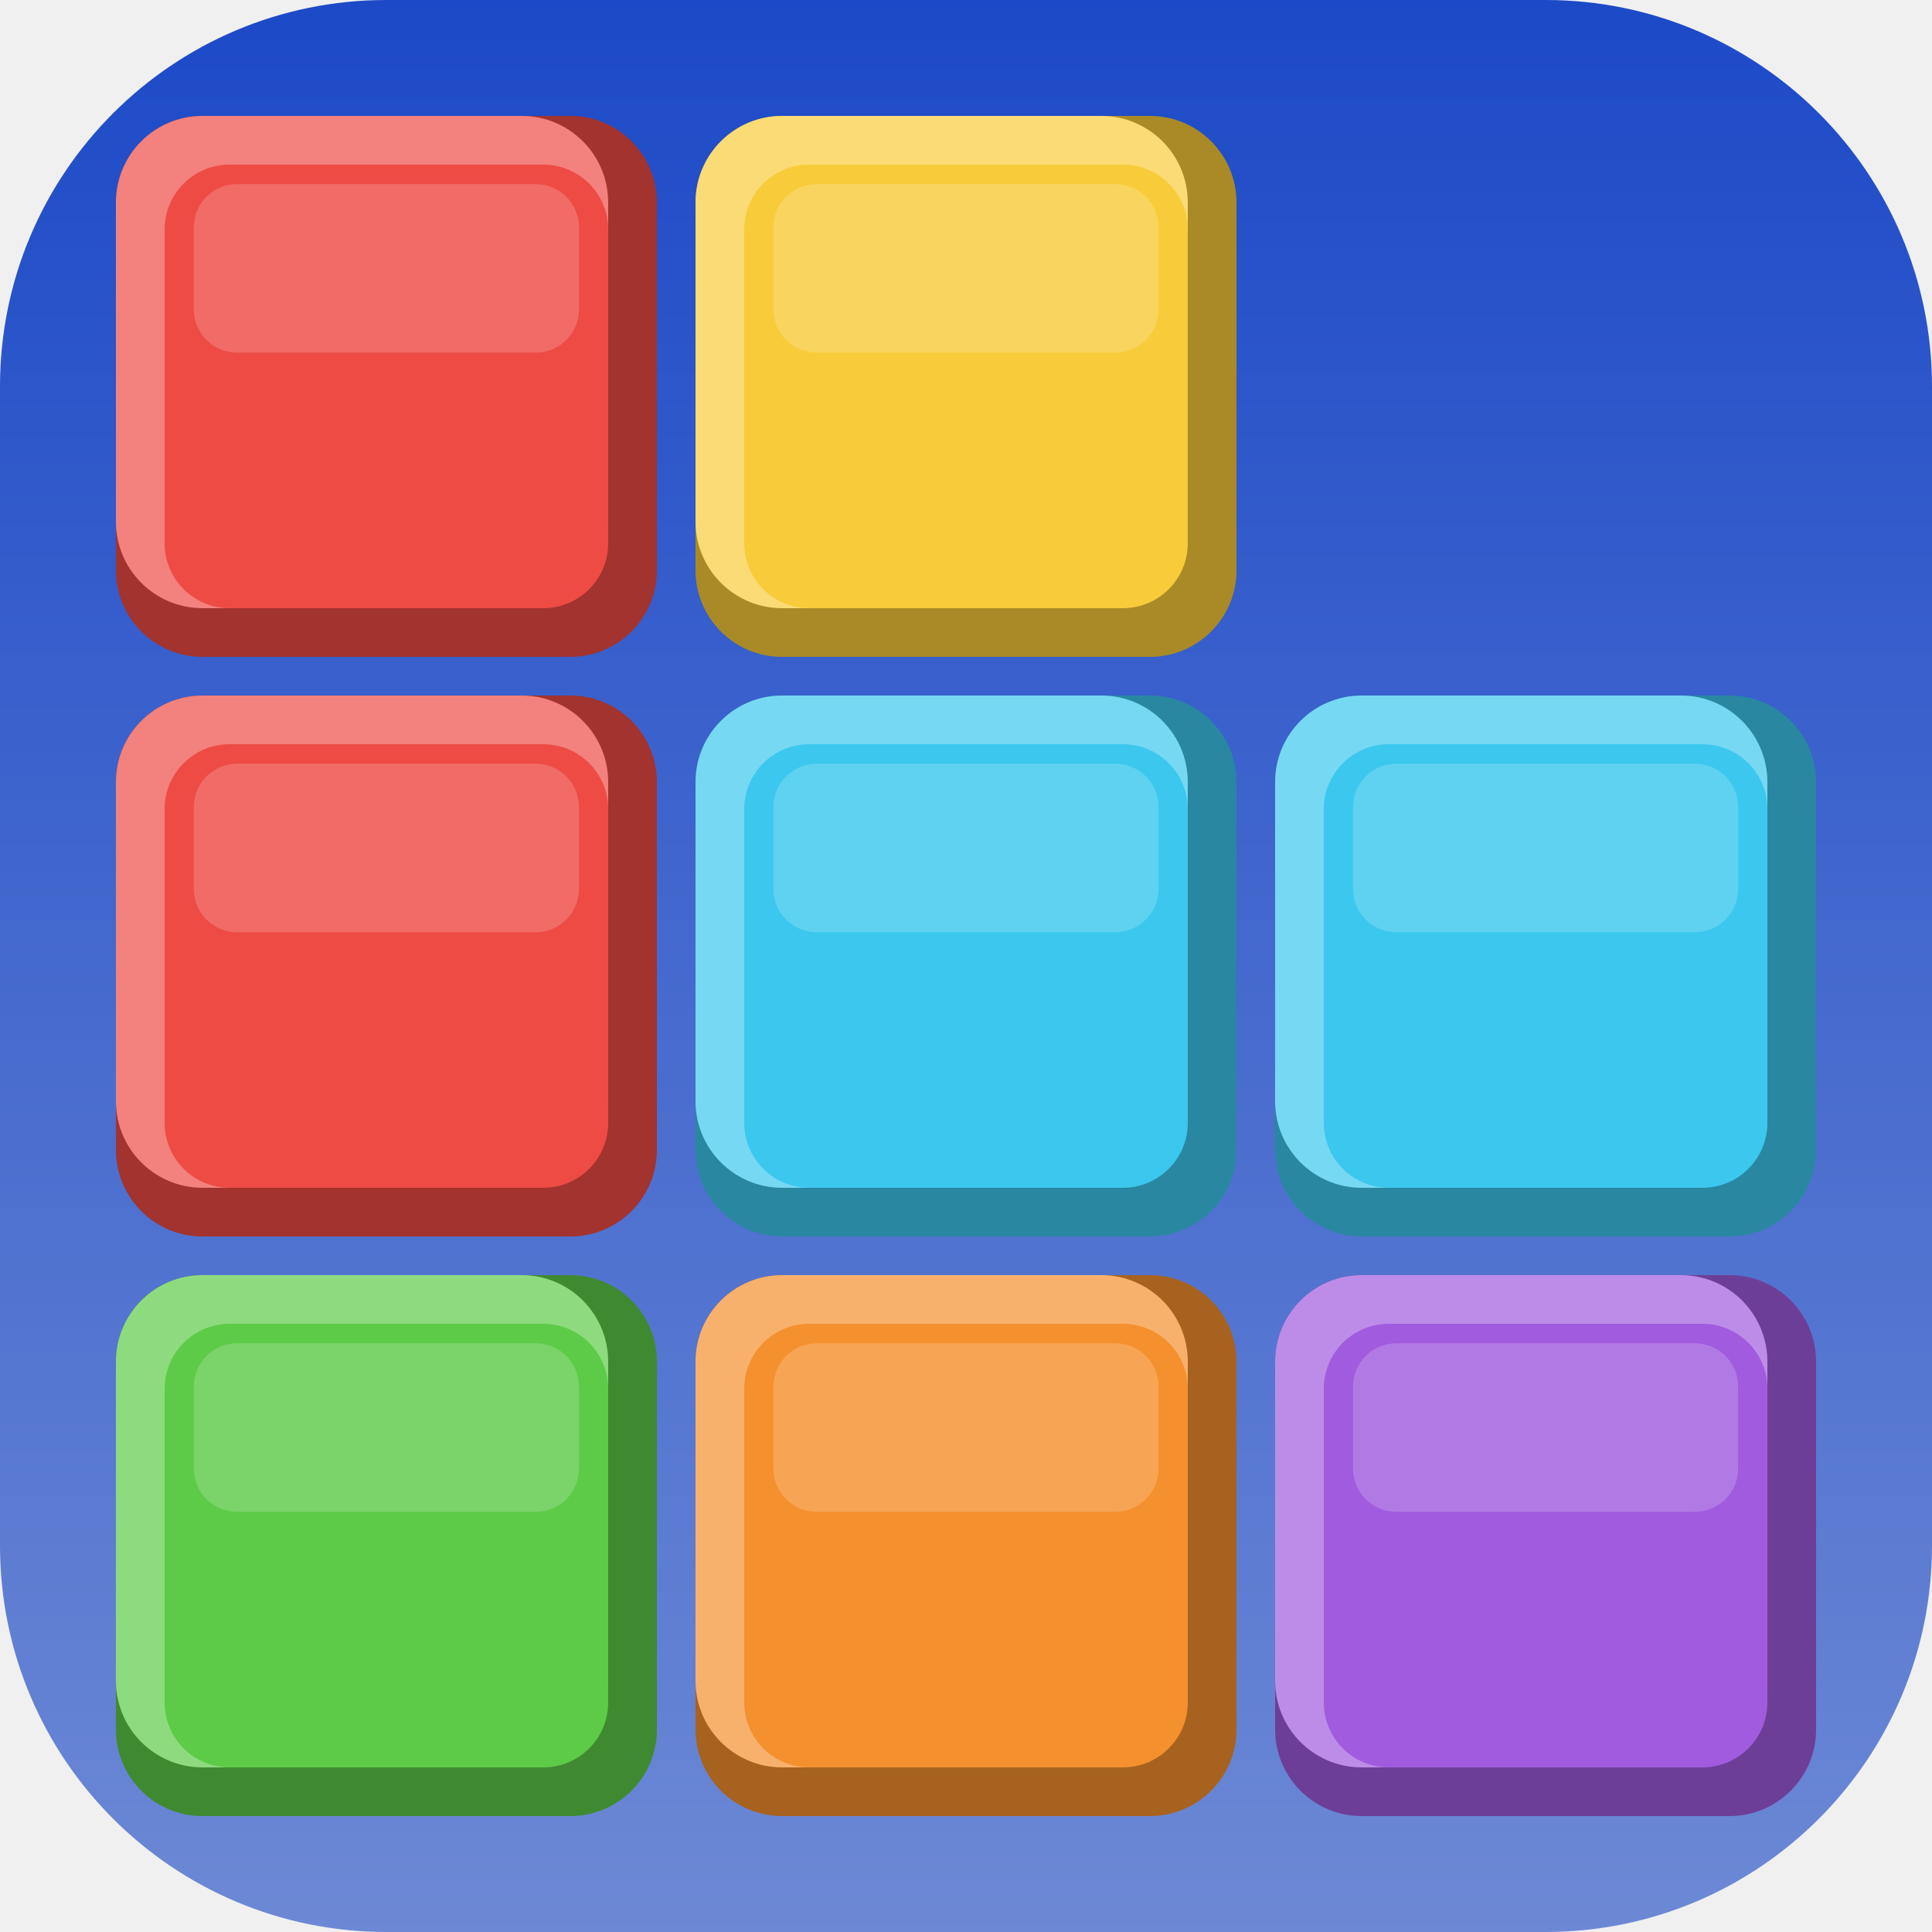
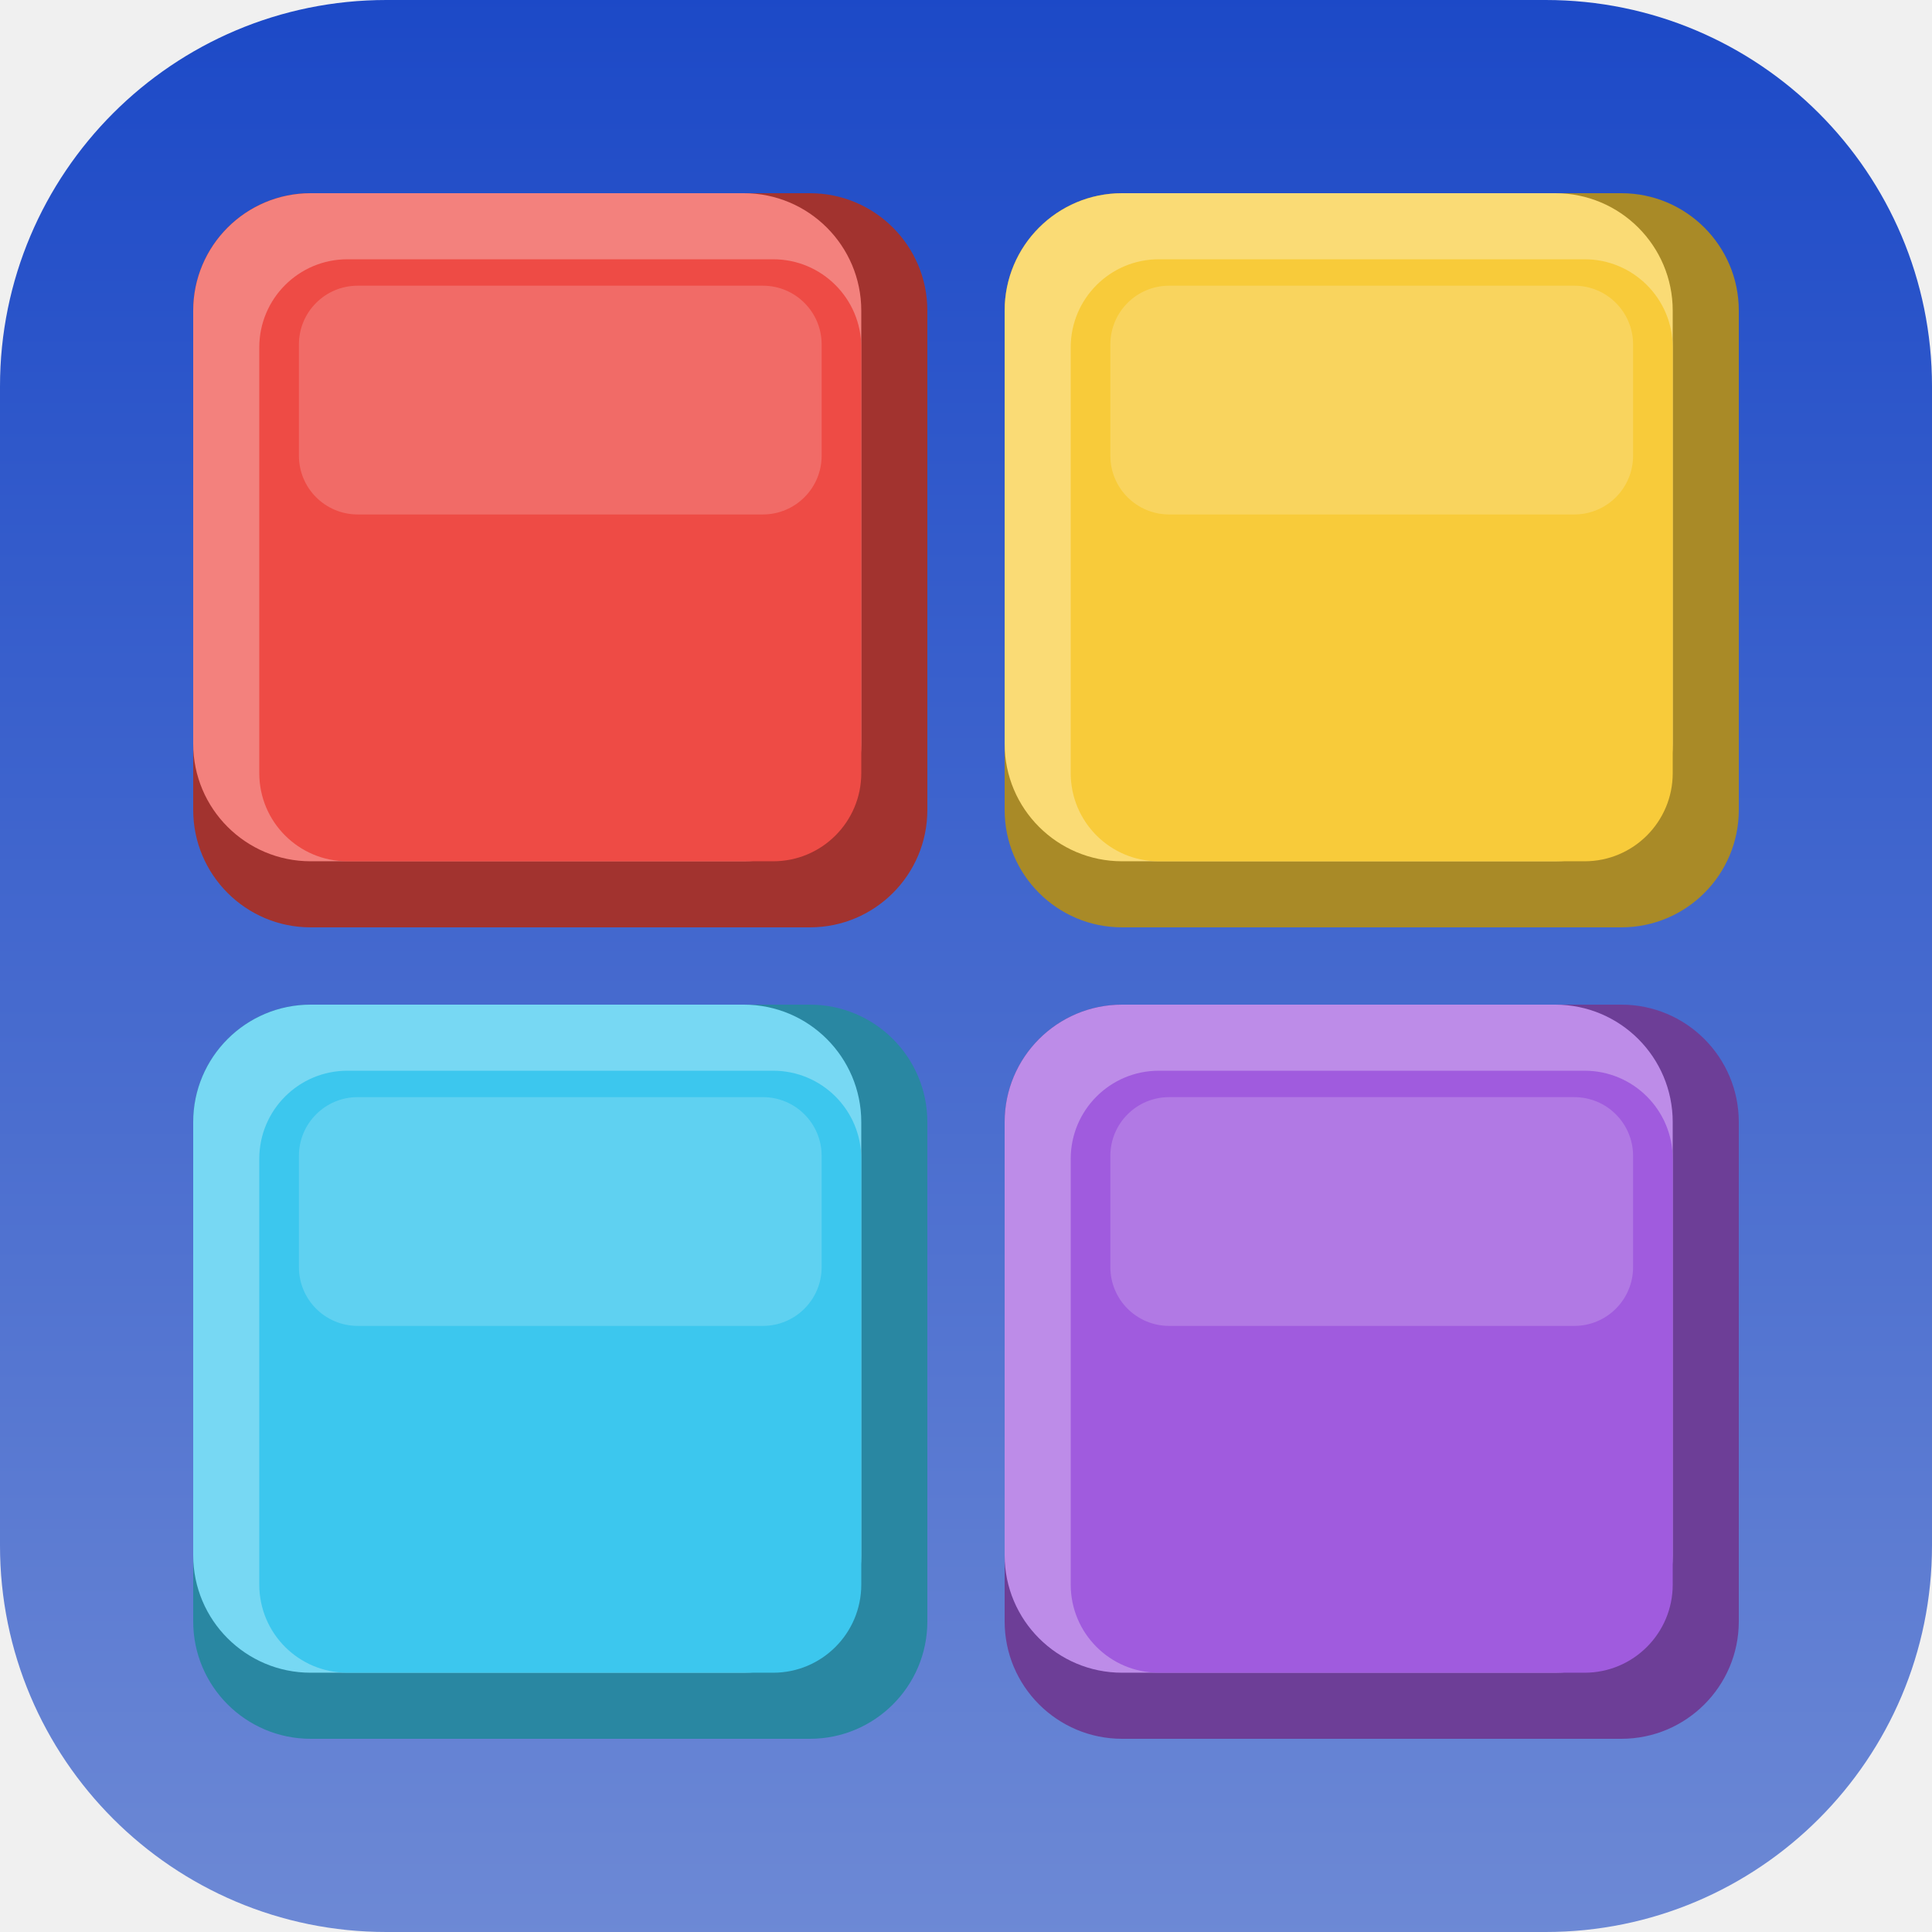
<svg xmlns="http://www.w3.org/2000/svg" width="64" height="64" viewBox="0 0 64 64">
  <defs>
    <linearGradient id="bg" x1="0" y1="0" x2="0" y2="1">
      <stop offset="0" stop-color="#1c49c7" />
      <stop offset="1" stop-color="#6d89d5" />
    </linearGradient>
  </defs>
  <rect width="64" height="64" rx="12.8" fill="url(#bg)" />
-   <rect x="3.84" y="3.84" width="17.92" height="17.92" rx="2.867" fill="#a2332f" />
-   <rect x="3.84" y="3.84" width="16.307" height="16.307" rx="2.867" fill="#f3817d" />
-   <rect x="5.453" y="5.453" width="14.694" height="14.694" rx="2.15" fill="#EE4B45" />
-   <rect x="6.42" y="6.098" width="12.759" height="5.584" rx="1.434" fill="#fff" fill-opacity="0.18" />
-   <rect x="23.04" y="3.84" width="17.92" height="17.92" rx="2.867" fill="#a98a27" />
-   <rect x="23.04" y="3.84" width="16.307" height="16.307" rx="2.867" fill="#fadb75" />
-   <rect x="24.653" y="5.453" width="14.694" height="14.694" rx="2.15" fill="#F8CB3A" />
-   <rect x="25.62" y="6.098" width="12.759" height="5.584" rx="1.434" fill="#fff" fill-opacity="0.18" />
-   <rect x="3.84" y="23.04" width="17.92" height="17.92" rx="2.867" fill="#a2332f" />
-   <rect x="3.84" y="23.04" width="16.307" height="16.307" rx="2.867" fill="#f3817d" />
-   <rect x="5.453" y="24.653" width="14.694" height="14.694" rx="2.15" fill="#EE4B45" />
-   <rect x="6.42" y="25.298" width="12.759" height="5.584" rx="1.434" fill="#fff" fill-opacity="0.18" />
-   <rect x="23.04" y="23.04" width="17.92" height="17.92" rx="2.867" fill="#2987a2" />
-   <rect x="23.04" y="23.04" width="16.307" height="16.307" rx="2.867" fill="#77d8f3" />
-   <rect x="24.653" y="24.653" width="14.694" height="14.694" rx="2.15" fill="#3CC7EE" />
-   <rect x="25.62" y="25.298" width="12.759" height="5.584" rx="1.434" fill="#fff" fill-opacity="0.18" />
-   <rect x="42.24" y="23.04" width="17.92" height="17.92" rx="2.867" fill="#2987a2" />
-   <rect x="42.24" y="23.04" width="16.307" height="16.307" rx="2.867" fill="#77d8f3" />
-   <rect x="43.853" y="24.653" width="14.694" height="14.694" rx="2.15" fill="#3CC7EE" />
-   <rect x="44.82" y="25.298" width="12.759" height="5.584" rx="1.434" fill="#fff" fill-opacity="0.18" />
-   <rect x="3.84" y="42.24" width="17.92" height="17.92" rx="2.867" fill="#3f8a31" />
-   <rect x="3.84" y="42.24" width="16.307" height="16.307" rx="2.867" fill="#8edb7f" />
-   <rect x="5.453" y="43.853" width="14.694" height="14.694" rx="2.15" fill="#5DCB48" />
-   <rect x="6.42" y="44.498" width="12.759" height="5.584" rx="1.434" fill="#fff" fill-opacity="0.18" />
-   <rect x="23.04" y="42.24" width="17.92" height="17.92" rx="2.867" fill="#a7621f" />
-   <rect x="23.04" y="42.24" width="16.307" height="16.307" rx="2.867" fill="#f8b16d" />
-   <rect x="24.653" y="43.853" width="14.694" height="14.694" rx="2.15" fill="#F5902E" />
-   <rect x="25.62" y="44.498" width="12.759" height="5.584" rx="1.434" fill="#fff" fill-opacity="0.18" />
-   <rect x="42.24" y="42.24" width="17.92" height="17.92" rx="2.867" fill="#6d3e97" />
-   <rect x="42.24" y="42.24" width="16.307" height="16.307" rx="2.867" fill="#bd8ce8" />
-   <rect x="43.853" y="43.853" width="14.694" height="14.694" rx="2.15" fill="#A05BDE" />
-   <rect x="44.82" y="44.498" width="12.759" height="5.584" rx="1.434" fill="#fff" fill-opacity="0.18" />
+   <rect x="6.4" y="6.4" width="24.32" height="24.32" rx="3.891" fill="#a2332f" />
+   <rect x="6.4" y="6.4" width="22.131" height="22.131" rx="3.891" fill="#f3817d" />
+   <rect x="8.589" y="8.589" width="19.942" height="19.942" rx="2.918" fill="#EE4B45" />
+   <rect x="9.902" y="9.464" width="17.316" height="7.578" rx="1.946" fill="#fff" fill-opacity="0.18" />
+   <rect x="33.28" y="6.4" width="24.32" height="24.32" rx="3.891" fill="#a98a27" />
+   <rect x="33.28" y="6.4" width="22.131" height="22.131" rx="3.891" fill="#fadb75" />
+   <rect x="35.469" y="8.589" width="19.942" height="19.942" rx="2.918" fill="#F8CB3A" />
+   <rect x="36.782" y="9.464" width="17.316" height="7.578" rx="1.946" fill="#fff" fill-opacity="0.18" />
+   <rect x="6.4" y="33.28" width="24.32" height="24.32" rx="3.891" fill="#2987a2" />
+   <rect x="6.4" y="33.28" width="22.131" height="22.131" rx="3.891" fill="#77d8f3" />
+   <rect x="8.589" y="35.469" width="19.942" height="19.942" rx="2.918" fill="#3CC7EE" />
+   <rect x="9.902" y="36.344" width="17.316" height="7.578" rx="1.946" fill="#fff" fill-opacity="0.18" />
+   <rect x="33.28" y="33.28" width="24.32" height="24.32" rx="3.891" fill="#6d3e97" />
+   <rect x="33.28" y="33.28" width="22.131" height="22.131" rx="3.891" fill="#bd8ce8" />
+   <rect x="35.469" y="35.469" width="19.942" height="19.942" rx="2.918" fill="#A05BDE" />
+   <rect x="36.782" y="36.344" width="17.316" height="7.578" rx="1.946" fill="#fff" fill-opacity="0.18" />
</svg>
